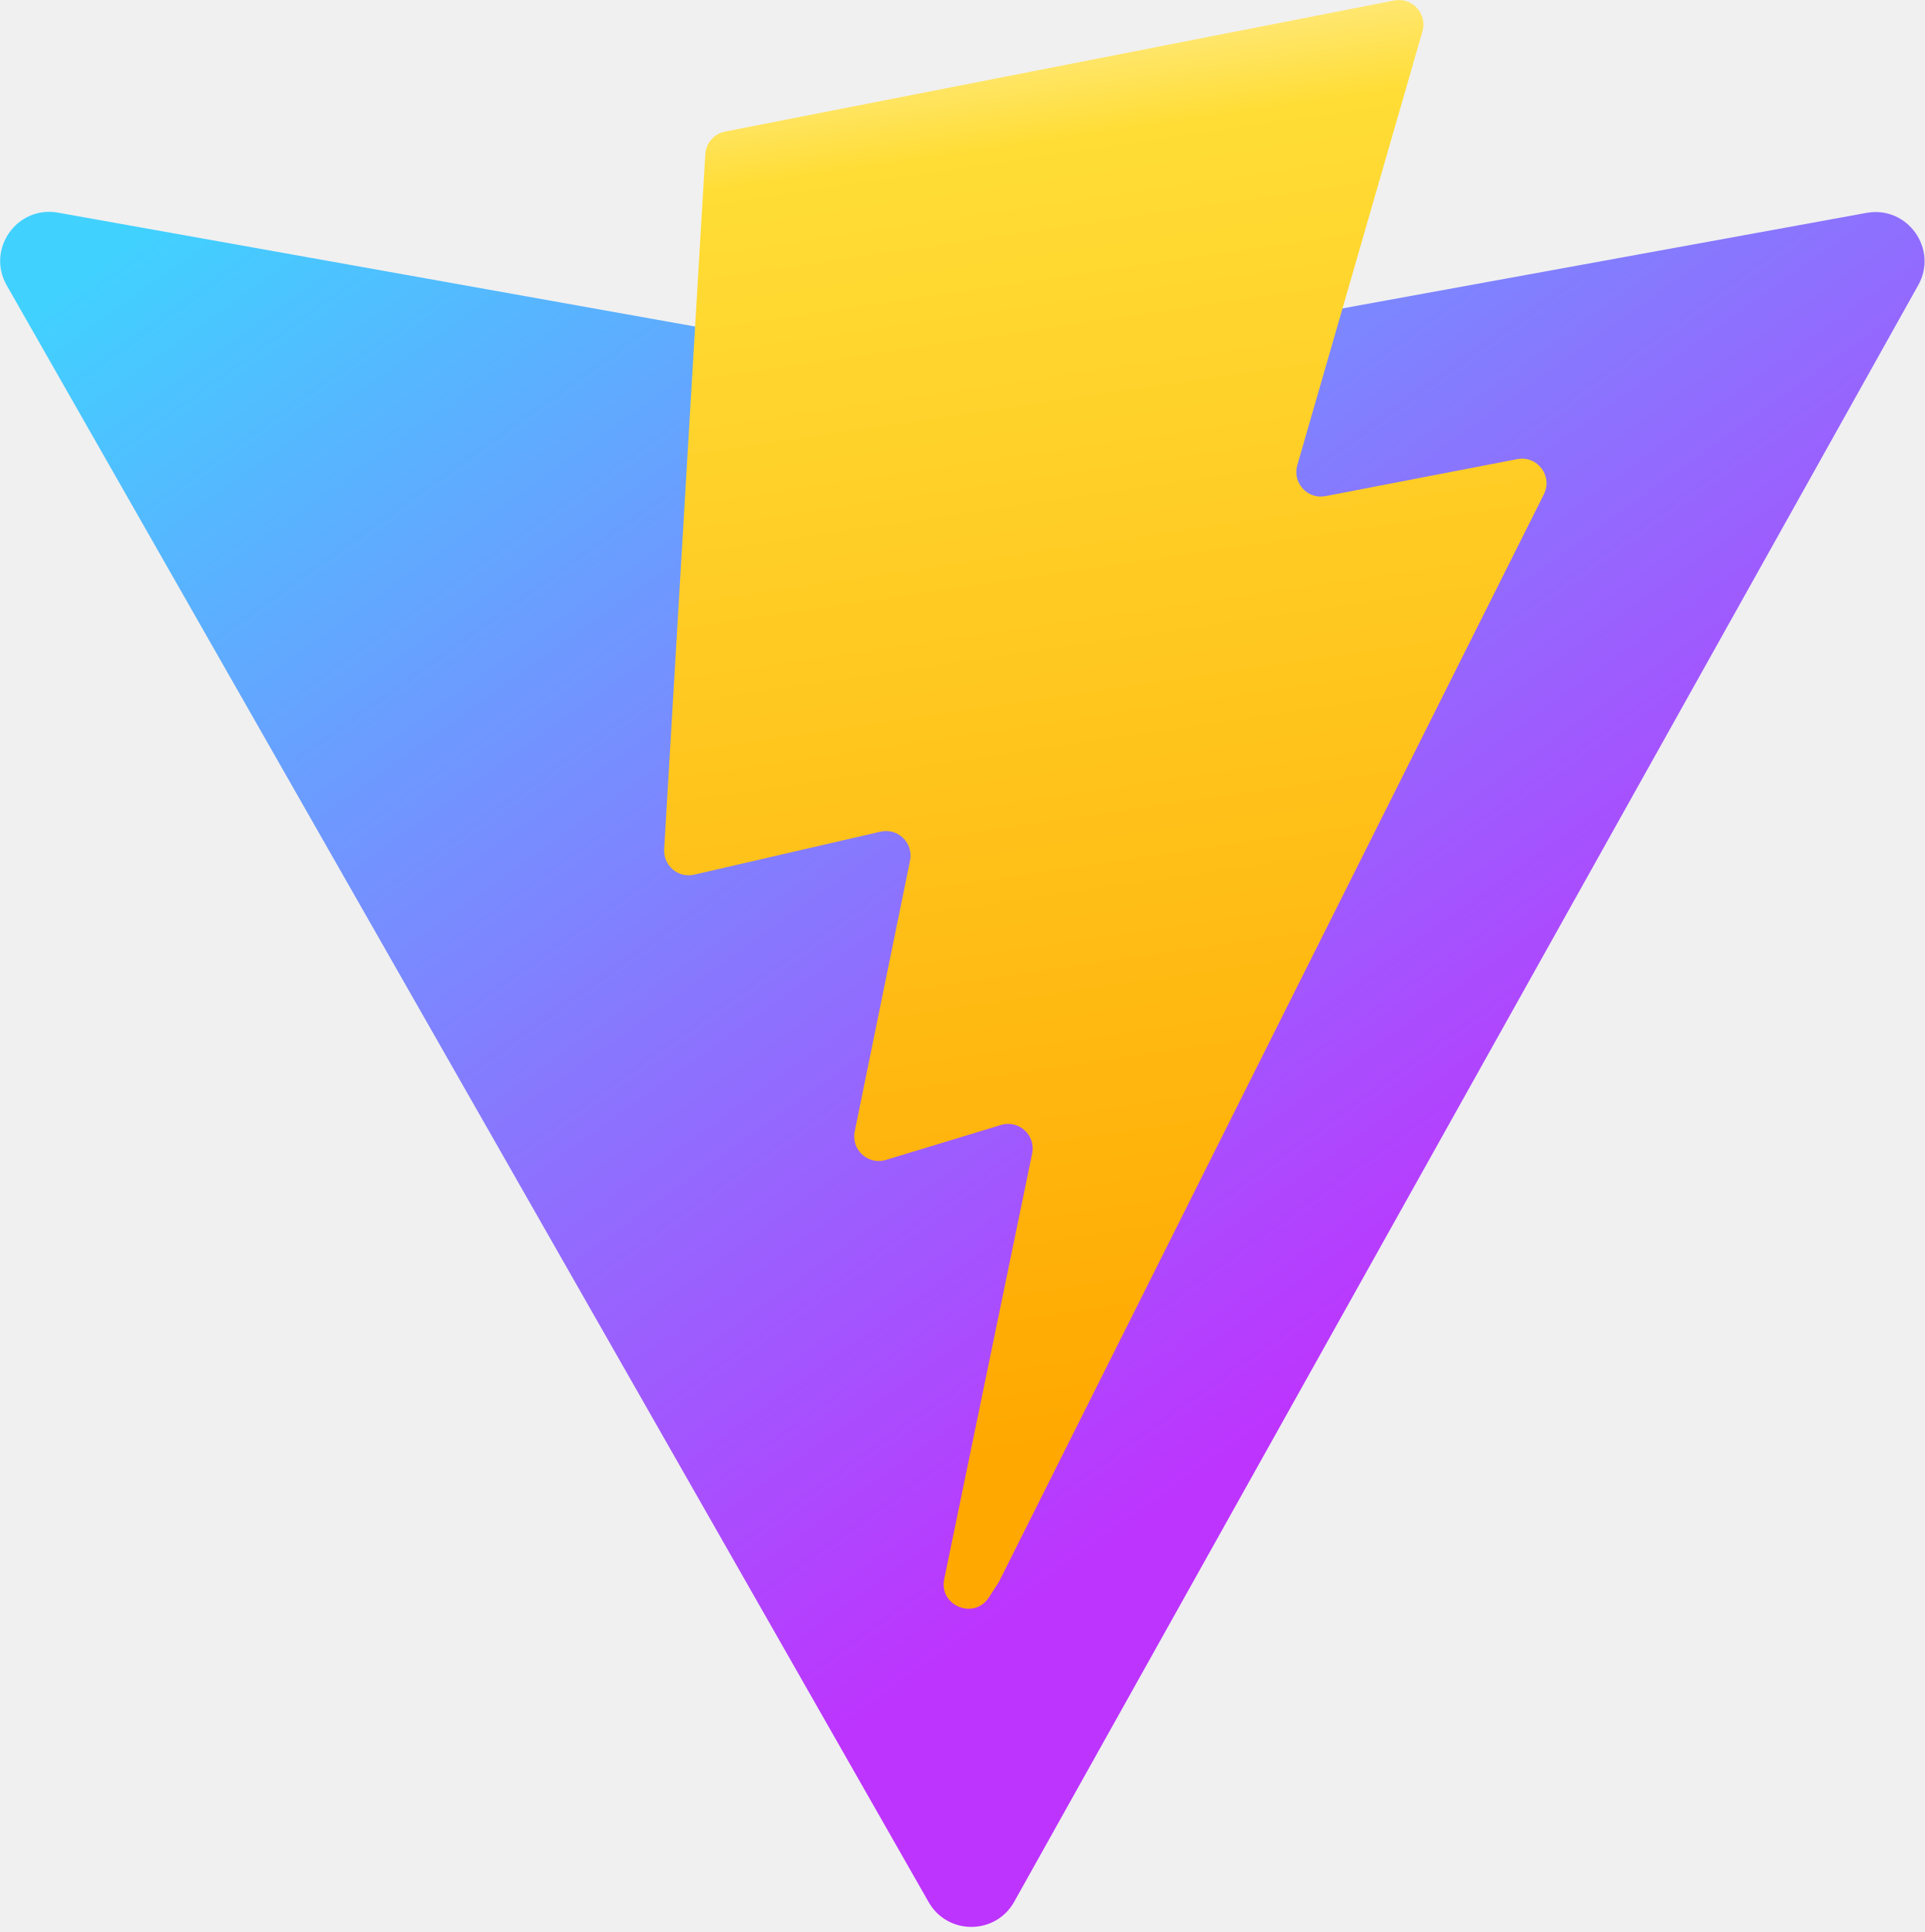
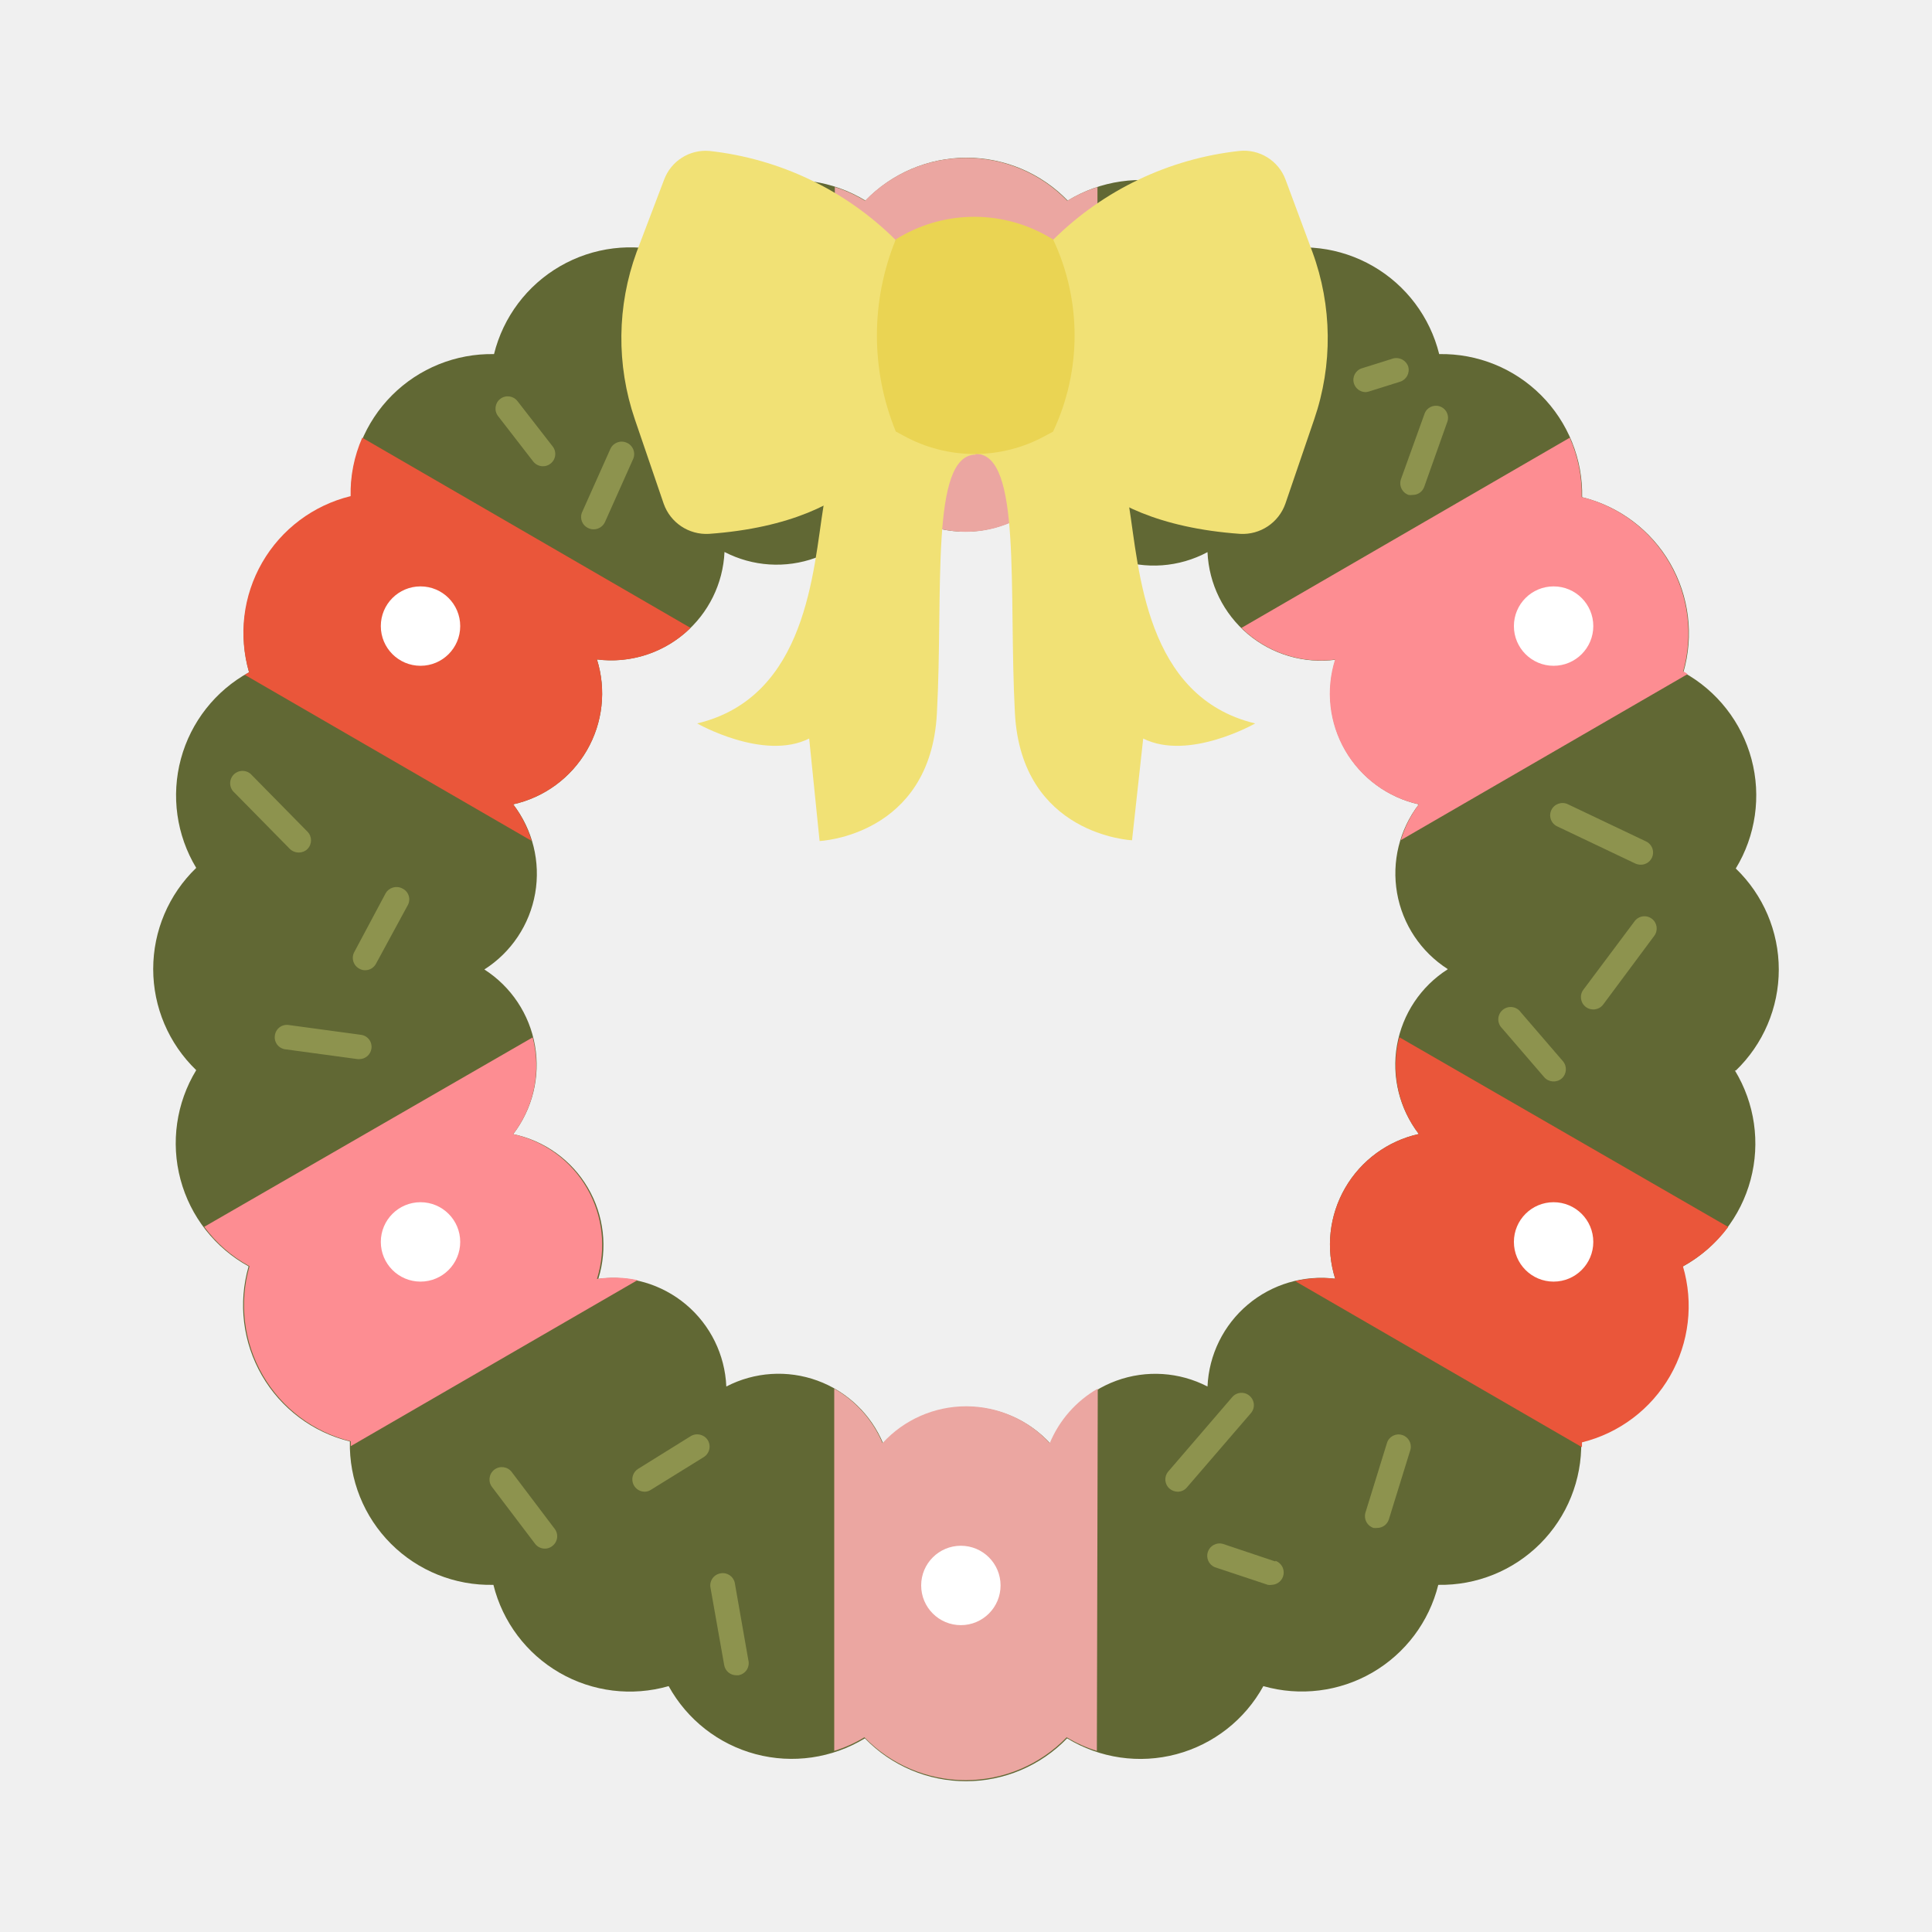
- <svg xmlns="http://www.w3.org/2000/svg" aria-hidden="true" role="img" class="iconify iconify--logos" width="31.88" height="32" preserveAspectRatio="xMidYMid meet" viewBox="0 0 256 257">
+ <svg xmlns="http://www.w3.org/2000/svg" width="800px" height="800px" viewBox="0 0 128 128" data-name="Layer 2" id="Layer_2">
  <defs>
-     <linearGradient id="IconifyId1813088fe1fbc01fb466" x1="-.828%" x2="57.636%" y1="7.652%" y2="78.411%">
-       <stop offset="0%" stop-color="#41D1FF" />
-       <stop offset="100%" stop-color="#BD34FE" />
-     </linearGradient>
-     <linearGradient id="IconifyId1813088fe1fbc01fb467" x1="43.376%" x2="50.316%" y1="2.242%" y2="89.03%">
-       <stop offset="0%" stop-color="#FFEA83" />
-       <stop offset="8.333%" stop-color="#FFDD35" />
-       <stop offset="100%" stop-color="#FFA800" />
-     </linearGradient>
+     <style>.cls-1{fill:#616834;}.cls-2{fill:#eba6a1;}.cls-3{fill:#ea563a;}.cls-4{fill:#fd8d92;}.cls-5{fill:#f1e175;}.cls-6{fill:#ead453;}.cls-7{fill:#ffffff;}.cls-8{fill:#8d934e;}</style>
  </defs>
-   <path fill="url(#IconifyId1813088fe1fbc01fb466)" d="M255.153 37.938L134.897 252.976c-2.483 4.44-8.862 4.466-11.382.048L.875 37.958c-2.746-4.814 1.371-10.646 6.827-9.67l120.385 21.517a6.537 6.537 0 0 0 2.322-.004l117.867-21.483c5.438-.991 9.574 4.796 6.877 9.62Z" />
-   <path fill="url(#IconifyId1813088fe1fbc01fb467)" d="M185.432.063L96.44 17.501a3.268 3.268 0 0 0-2.634 3.014l-5.474 92.456a3.268 3.268 0 0 0 3.997 3.378l24.777-5.718c2.318-.535 4.413 1.507 3.936 3.838l-7.361 36.047c-.495 2.426 1.782 4.5 4.151 3.78l15.304-4.649c2.372-.72 4.652 1.36 4.15 3.788l-11.698 56.621c-.732 3.542 3.979 5.473 5.943 2.437l1.313-2.028l72.516-144.72c1.215-2.423-.88-5.186-3.54-4.672l-25.505 4.922c-2.396.462-4.435-1.77-3.759-4.114l16.646-57.705c.677-2.35-1.37-4.583-3.769-4.113Z" />
+   <path class="cls-1" d="M115,70.93v0a9.29,9.29,0,0,0,0-13.39v0h0a9.31,9.31,0,0,0-3.47-13h0a9.29,9.29,0,0,0-6.71-11.6h0a9.3,9.3,0,0,0-9.47-9.48h0a9.31,9.31,0,0,0-11.61-6.71h0a9.3,9.3,0,0,0-13-3.46h0v0a9.32,9.32,0,0,0-13.4,0l0,0h0a9.3,9.3,0,0,0-13,3.46h0a9.31,9.31,0,0,0-11.61,6.71h0a9.31,9.31,0,0,0-9.48,9.48h0A9.32,9.32,0,0,0,16.5,44.54,9.3,9.3,0,0,0,13,57.5h0a9.3,9.3,0,0,0,0,13.4v0h0a9.31,9.31,0,0,0,3.47,13h0a9.29,9.29,0,0,0,6.71,11.6h0v0A9.3,9.3,0,0,0,32.69,105h0a9.31,9.31,0,0,0,11.61,6.71h0a9.31,9.31,0,0,0,13,3.46h0l0,0a9.32,9.32,0,0,0,13.4,0v0h0a9.3,9.3,0,0,0,13-3.46h0A9.31,9.31,0,0,0,95.29,105h0a9.3,9.3,0,0,0,9.47-9.48h0a9.3,9.3,0,0,0,6.71-11.6h0a9.31,9.31,0,0,0,3.47-13ZM95.91,64.22A7.51,7.51,0,0,0,94,75.13h0a7.51,7.51,0,0,0-5.54,9.59h0A7.53,7.53,0,0,0,80,91.86h0a7.52,7.52,0,0,0-10.4,3.79h0a7.51,7.51,0,0,0-11.08,0h0a7.51,7.51,0,0,0-10.4-3.79h0a7.51,7.51,0,0,0-8.48-7.13h0A7.51,7.51,0,0,0,34,75.14h0a7.52,7.52,0,0,0-1.91-10.91h0A7.52,7.52,0,0,0,34,53.29h0a7.53,7.53,0,0,0,5.55-9.6h0A7.52,7.52,0,0,0,48,36.57h0a7.52,7.52,0,0,0,10.4-3.79v0a7.5,7.5,0,0,0,11.08,0h0v0A7.52,7.52,0,0,0,80,36.58h0a7.52,7.52,0,0,0,8.48,7.13h0A7.51,7.51,0,0,0,94,53.29h0a7.52,7.52,0,0,0,1.91,10.91h0Z" />
+   <path class="cls-2" d="M72.73,92a7.46,7.46,0,0,0-3.18,3.61h0a7.51,7.51,0,0,0-11.08,0h0A7.51,7.51,0,0,0,55.27,92v24a8.79,8.79,0,0,0,2-.9h0l0,0a9.32,9.32,0,0,0,13.4,0v0h0a8.79,8.79,0,0,0,2,.9Z" />
+   <path class="cls-2" d="M55.27,36.4a7.46,7.46,0,0,0,3.18-3.61v0a7.5,7.5,0,0,0,11.08,0h0v0a7.44,7.44,0,0,0,3.18,3.6v-24a9.28,9.28,0,0,0-2,.91h0v0a9.32,9.32,0,0,0-13.4,0l0,0h0a9.28,9.28,0,0,0-2-.91Z" />
+   <path class="cls-3" d="M111.5,83.9h0a9.31,9.31,0,0,0,3-2.61L92.71,68.72A7.44,7.44,0,0,0,94,75.13h0a7.51,7.51,0,0,0-5.54,9.59h0a7.55,7.55,0,0,0-2.65.16l19,11c0-.1,0-.21,0-.32h0A9.3,9.3,0,0,0,111.5,83.9Z" />
+   <path class="cls-3" d="M34,53.29h0a7.53,7.53,0,0,0,5.55-9.6h0a7.46,7.46,0,0,0,6.2-2.09L24,29a9.14,9.14,0,0,0-.77,3.87h0A9.32,9.32,0,0,0,16.5,44.54c-.1.05-.19.12-.28.17l19,11A7.7,7.7,0,0,0,34,53.29Z" />
+   <path class="cls-4" d="M111.5,44.53a9.3,9.3,0,0,0-6.71-11.6h0A9.23,9.23,0,0,0,104,29L82.25,41.6a7.5,7.5,0,0,0,6.2,2.1h0A7.51,7.51,0,0,0,94,53.29h0a7.55,7.55,0,0,0-1.19,2.37l19-11a2.68,2.68,0,0,0-.28-.18Z" />
+   <path class="cls-4" d="M39.55,84.73h0A7.51,7.51,0,0,0,34,75.14h0a7.44,7.44,0,0,0,1.29-6.41L13.53,81.28a9.17,9.17,0,0,0,3,2.61h0a9.29,9.29,0,0,0,6.71,11.6h0v0c0,.11,0,.22,0,.32l19-11A7.55,7.55,0,0,0,39.55,84.73Z" />
+   <path class="cls-5" d="M59.35,28.59s-1.5,6-12.38,6.78a3,3,0,0,1-3-2l-1.91-5.59a16.62,16.62,0,0,1,.12-11.09L44,11.9A2.94,2.94,0,0,1,47,10a20.73,20.73,0,0,1,12.32,5.88Z" />
+   <path class="cls-5" d="M69.78,28.59s1.51,6,12.38,6.78a3,3,0,0,0,3-2l1.91-5.59a16.56,16.56,0,0,0-.12-11.09L85.17,11.9A2.94,2.94,0,0,0,82.11,10a20.73,20.73,0,0,0-12.33,5.88Z" />
+   <path class="cls-5" d="M59.35,28.59a6.07,6.07,0,0,0-4.79,4.93c-.69,4.23-1.07,12.66-8.37,14.41,0,0,4.4,2.51,7.42,1l.69,6.79s7.33-.32,7.77-8.43-.47-17.17,2.58-17.17C64.65,30.07,62.42,25.89,59.35,28.59Z" />
+   <path class="cls-5" d="M70,28.59a6.09,6.09,0,0,1,4.8,4.93c.68,4.23,1.07,12.66,8.36,14.41,0,0-4.4,2.51-7.42,1L75,55.67s-7.33-.32-7.76-8.43.47-17.17-2.59-17.17C64.65,30.07,66.89,25.89,70,28.59Z" />
+   <path class="cls-6" d="M69.78,28.59l-.52.28a9.73,9.73,0,0,1-9.39,0l-.52-.28h0a16.8,16.8,0,0,1,0-12.73h0a9.79,9.79,0,0,1,10-.24l.42.24h0a14.93,14.93,0,0,1,0,12.73Z" />
+   <circle class="cls-7" cx="63.66" cy="105.04" r="2.63" />
+   <circle class="cls-7" cx="27.86" cy="82.28" r="2.63" />
+   <circle class="cls-7" cx="27.86" cy="41.48" r="2.63" />
+   <circle class="cls-7" cx="102.93" cy="82.28" r="2.63" />
+   <circle class="cls-7" cx="102.93" cy="41.48" r="2.63" />
+   <path class="cls-8" d="M19.8,56.48a.8.8,0,0,0,.57-.23.82.82,0,0,0,0-1.15l-3.67-3.73a.82.82,0,1,0-1.16,1.15l3.66,3.72A.84.84,0,0,0,19.8,56.48Z" />
+   <path class="cls-8" d="M26.65,58.86a.83.83,0,0,0-1.11.34l-2.07,3.88a.81.81,0,0,0,.34,1.1.75.75,0,0,0,.38.1.81.81,0,0,0,.72-.43L27,60A.8.8,0,0,0,26.65,58.86Z" />
+   <path class="cls-8" d="M23.92,68.56l-4.79-.65a.8.8,0,0,0-.92.7.8.8,0,0,0,.7.91l4.79.65h.11a.81.81,0,0,0,.8-.71A.8.8,0,0,0,23.92,68.56Z" />
+   <path class="cls-8" d="M33.9,97.52a.81.81,0,0,0-1.3,1l2.85,3.76a.81.81,0,0,0,.65.32.77.77,0,0,0,.49-.17.81.81,0,0,0,.16-1.14Z" />
+   <path class="cls-8" d="M45.76,95.15l-3.49,2.17a.82.82,0,0,0,.43,1.51.75.75,0,0,0,.43-.13l3.49-2.16a.82.82,0,0,0,.27-1.13A.83.83,0,0,0,45.76,95.15Z" />
+   <path class="cls-8" d="M47.73,104.24a.81.81,0,0,0-.66.94l.91,5.14a.81.81,0,0,0,.8.67h.14a.81.81,0,0,0,.66-1l-.9-5.13A.81.81,0,0,0,47.73,104.24Z" />
+   <path class="cls-8" d="M82.79,92.48a.81.81,0,0,0-1.15.08l-4.23,4.92a.81.81,0,0,0,.08,1.15.86.86,0,0,0,.54.2.79.79,0,0,0,.61-.29l4.23-4.91A.81.81,0,0,0,82.79,92.48Z" />
+   <path class="cls-8" d="M84.49,103.45,81,102.28a.82.82,0,0,0-.52,1.55L84,105a.75.75,0,0,0,.26,0,.82.82,0,0,0,.25-1.59Z" />
+   <path class="cls-8" d="M92.89,95.07a.8.8,0,0,0-1,.53l-1.43,4.63a.82.82,0,0,0,.54,1,1,1,0,0,0,.24,0,.81.81,0,0,0,.78-.58l1.43-4.62A.81.81,0,0,0,92.89,95.07Z" />
+   <path class="cls-8" d="M100.76,67.07a.82.82,0,1,0-1.24,1.06l2.79,3.24a.83.83,0,0,0,1.15.09.82.82,0,0,0,.09-1.15Z" />
+   <path class="cls-8" d="M109.44,60.87a.81.81,0,0,0-1.14.16l-3.39,4.53a.81.81,0,0,0,1.3,1L109.6,62A.81.81,0,0,0,109.44,60.87Z" />
+   <path class="cls-8" d="M103.17,54.75l5.17,2.46a.93.93,0,0,0,.35.08.81.81,0,0,0,.35-1.55l-5.17-2.46a.82.82,0,0,0-1.09.39A.81.81,0,0,0,103.17,54.75Z" />
+   <path class="cls-8" d="M95.38,26.92a.8.8,0,0,0-1,.49l-1.56,4.33a.82.82,0,0,0,.5,1.05.84.84,0,0,0,.27,0,.8.8,0,0,0,.77-.54L95.87,28A.8.8,0,0,0,95.38,26.92Z" />
+   <path class="cls-8" d="M90.69,25.94l2.07-.65a.82.82,0,0,0,.54-1,.83.83,0,0,0-1-.54l-2.07.65a.8.8,0,0,0-.53,1,.82.82,0,0,0,.78.58A1,1,0,0,0,90.69,25.94Z" />
+   <path class="cls-8" d="M35.33,30.58a.82.82,0,0,0,.64.31.78.78,0,0,0,.5-.17.81.81,0,0,0,.14-1.15l-2.33-3a.81.81,0,1,0-1.28,1Z" />
+   <path class="cls-8" d="M41.52,29.33a.82.82,0,0,0-1.08.41l-1.85,4.14A.81.81,0,0,0,39,35a.78.78,0,0,0,.33.07.83.83,0,0,0,.75-.48l1.85-4.14A.82.82,0,0,0,41.52,29.33Z" />
</svg>
